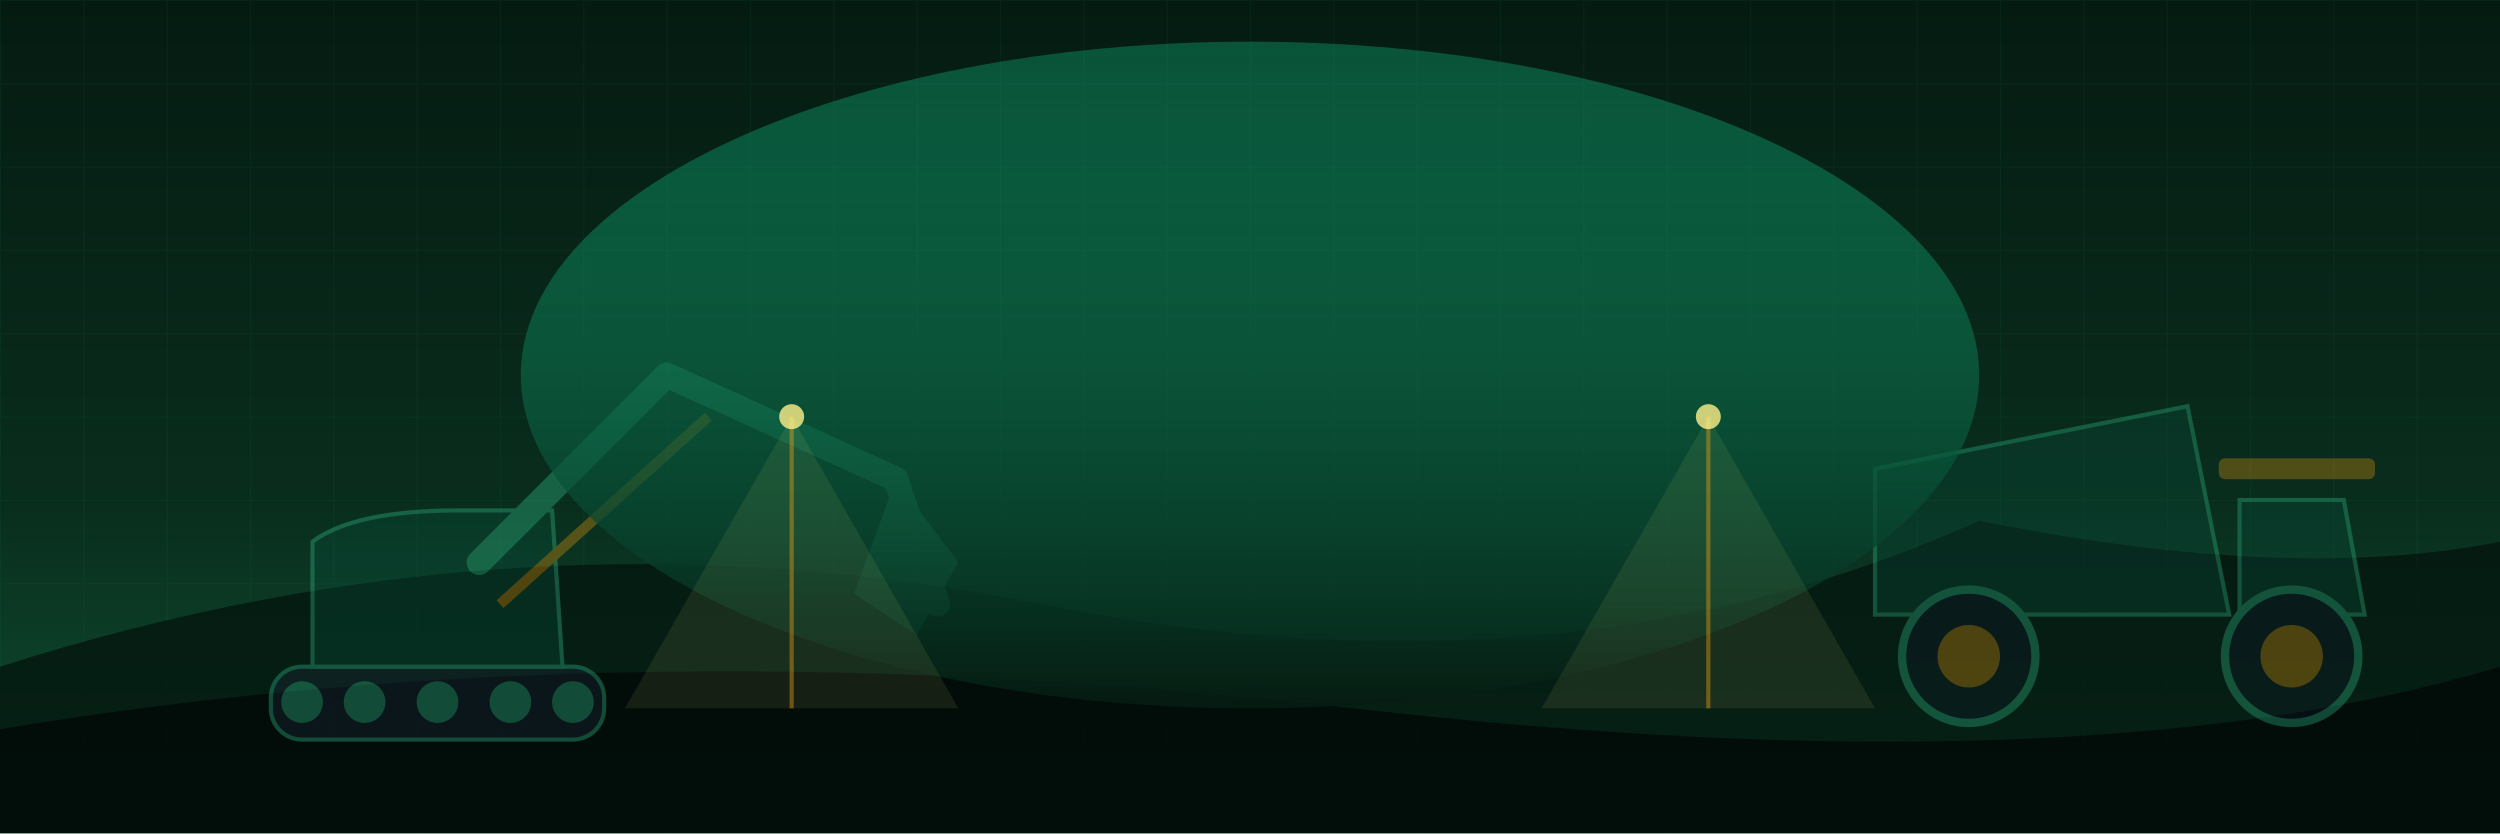
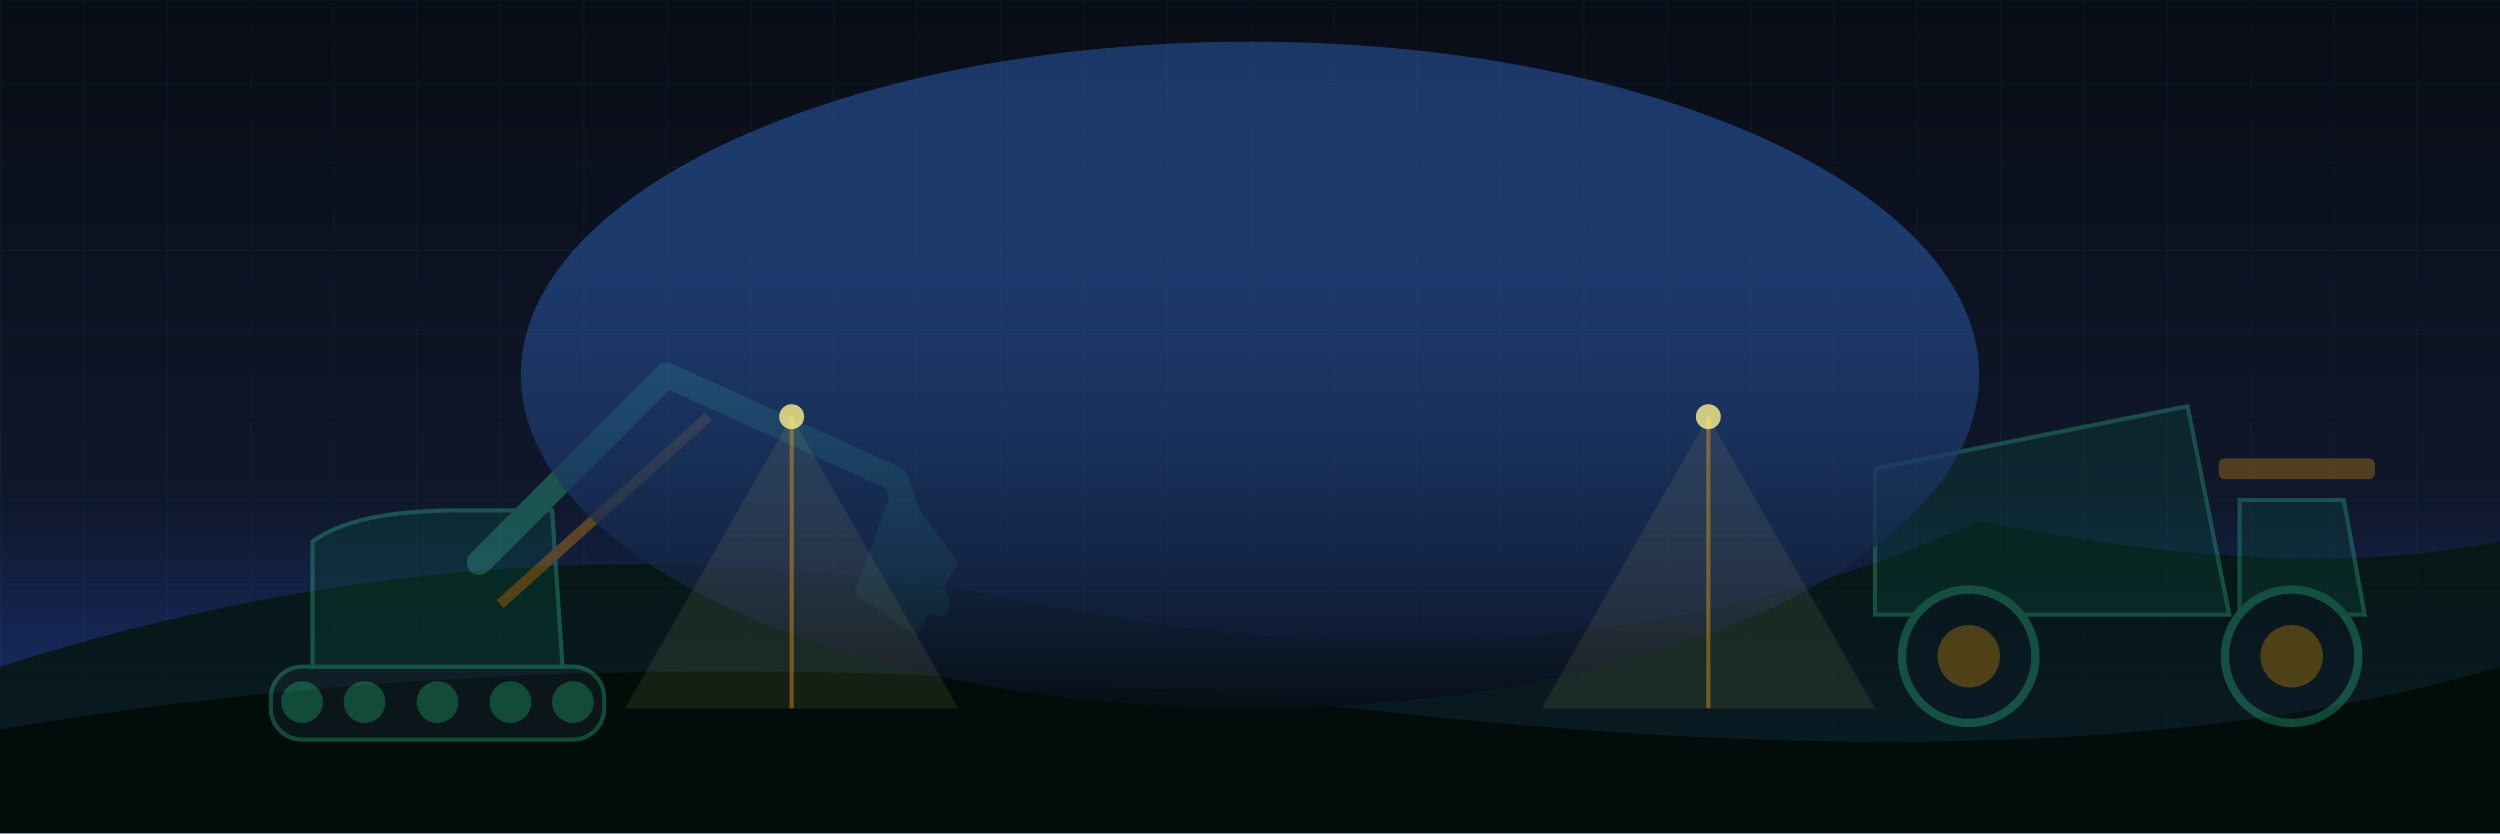
<svg xmlns="http://www.w3.org/2000/svg" viewBox="0 0 1200 400" width="100%" height="100%" preserveAspectRatio="xMidYMid slice">
  <defs>
    <linearGradient id="bgDarkGrad" x1="0%" y1="0%" x2="0%" y2="100%">
-       <stop offset="0%" stop-color="#051b11" />
-       <stop offset="60%" stop-color="#092d1d" />
-       <stop offset="100%" stop-color="#0f5132" />
+       <stop offset="0%" stop-color="#090d16" />
+       <stop offset="60%" stop-color="#0f172a" />
+       <stop offset="100%" stop-color="#1e3a8a" />
    </linearGradient>
    <linearGradient id="glowGrad" x1="50%" y1="0%" x2="50%" y2="100%">
-       <stop offset="0%" stop-color="#10b981" stop-opacity="0.35" />
-       <stop offset="100%" stop-color="#051b11" stop-opacity="0.9" />
+       <stop offset="0%" stop-color="#3b82f6" stop-opacity="0.35" />
+       <stop offset="100%" stop-color="#090d16" stop-opacity="0.9" />
    </linearGradient>
    <pattern id="gridPattern" width="40" height="40" patternUnits="userSpaceOnUse">
-       <path d="M 40 0 L 0 0 0 40" fill="none" stroke="#10b981" stroke-width="0.75" stroke-opacity="0.08" />
+       <path d="M 40 0 L 0 0 0 40" fill="none" stroke="#3b82f6" stroke-width="0.75" stroke-opacity="0.08" />
    </pattern>
  </defs>
  <rect width="1200" height="400" fill="url(#bgDarkGrad)" />
  <rect width="1200" height="400" fill="url(#gridPattern)" />
  <path d="M 0 320 Q 250 240 500 290 T 950 250 Q 1100 280 1200 260 L 1200 400 L 0 400 Z" fill="#04150e" opacity="0.8" />
  <path d="M 0 350 Q 300 300 650 340 T 1200 320 L 1200 400 L 0 400 Z" fill="#020d09" opacity="0.95" />
  <g transform="translate(60, 160)" fill="#10b981" opacity="0.32">
    <rect x="70" y="160" width="160" height="35" rx="15" fill="#1e293b" stroke="#34d399" stroke-width="2" />
    <circle cx="85" cy="177" r="10" fill="#34d399" />
    <circle cx="115" cy="177" r="10" fill="#34d399" />
    <circle cx="150" cy="177" r="10" fill="#34d399" />
    <circle cx="185" cy="177" r="10" fill="#34d399" />
    <circle cx="215" cy="177" r="10" fill="#34d399" />
    <path d="M 90 160 L 90 100 Q 110 85 160 85 L 205 85 L 210 160 Z" fill="#064e3b" stroke="#34d399" stroke-width="2" />
    <path d="M 170 110 L 260 20 L 370 70 L 390 130" stroke="#34d399" stroke-width="12" stroke-linecap="round" stroke-linejoin="round" fill="none" />
    <path d="M 370 70 L 400 110 L 380 145 L 350 125 Z" fill="#34d399" />
    <line x1="180" y1="130" x2="280" y2="40" stroke="#f59e0b" stroke-width="5" />
  </g>
  <g transform="translate(860, 175)" fill="#10b981" opacity="0.30">
    <path d="M 40 50 L 190 20 L 210 120 L 40 120 Z" fill="#064e3b" stroke="#34d399" stroke-width="2" />
    <path d="M 215 65 L 265 65 L 275 120 L 215 120 Z" fill="#064e3b" stroke="#34d399" stroke-width="2" />
    <circle cx="85" cy="140" r="32" fill="#0f172a" stroke="#34d399" stroke-width="4" />
    <circle cx="85" cy="140" r="15" fill="#f59e0b" />
    <circle cx="240" cy="140" r="32" fill="#0f172a" stroke="#34d399" stroke-width="4" />
    <circle cx="240" cy="140" r="15" fill="#f59e0b" />
    <rect x="205" y="45" width="75" height="10" rx="3" fill="#f59e0b" />
  </g>
  <ellipse cx="600" cy="180" rx="350" ry="160" fill="url(#glowGrad)" />
  <line x1="380" y1="200" x2="380" y2="340" stroke="#f59e0b" stroke-width="2" opacity="0.4" />
  <circle cx="380" cy="200" r="6" fill="#fef08a" opacity="0.8" />
  <polygon points="380,200 300,340 460,340" fill="#fef08a" opacity="0.08" />
  <line x1="820" y1="200" x2="820" y2="340" stroke="#f59e0b" stroke-width="2" opacity="0.4" />
  <circle cx="820" cy="200" r="6" fill="#fef08a" opacity="0.8" />
  <polygon points="820,200 740,340 900,340" fill="#fef08a" opacity="0.08" />
</svg>
